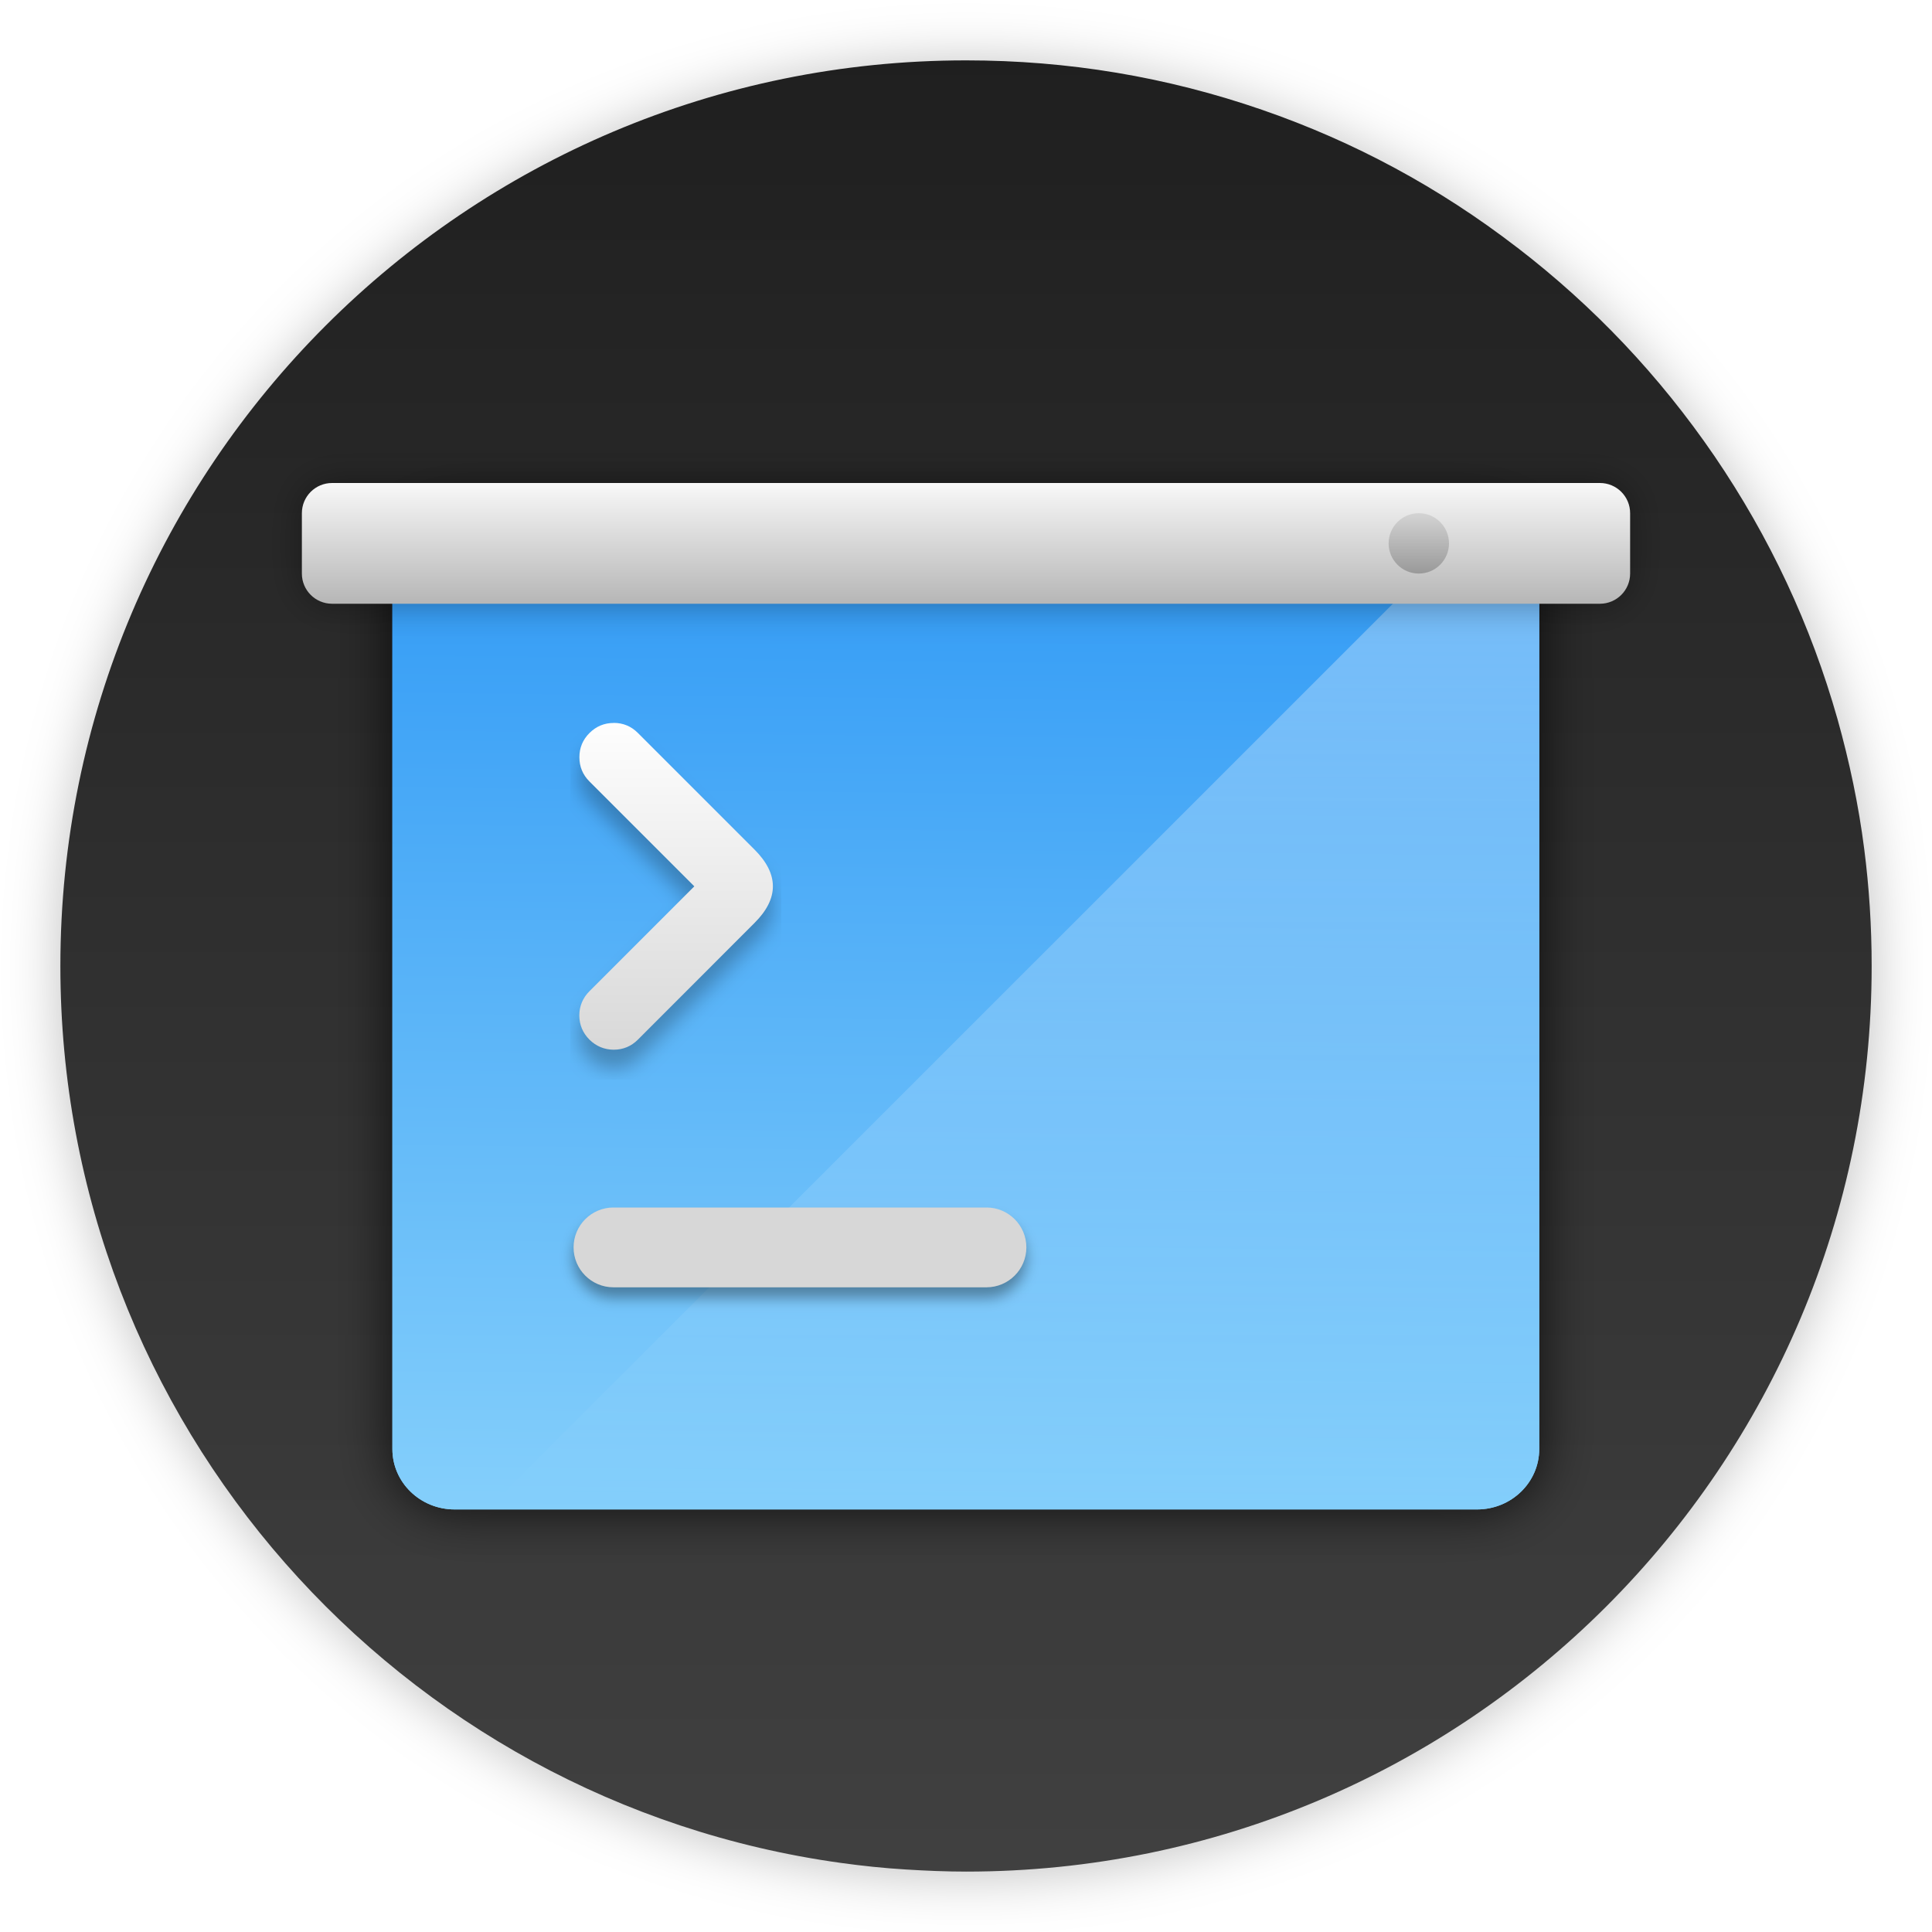
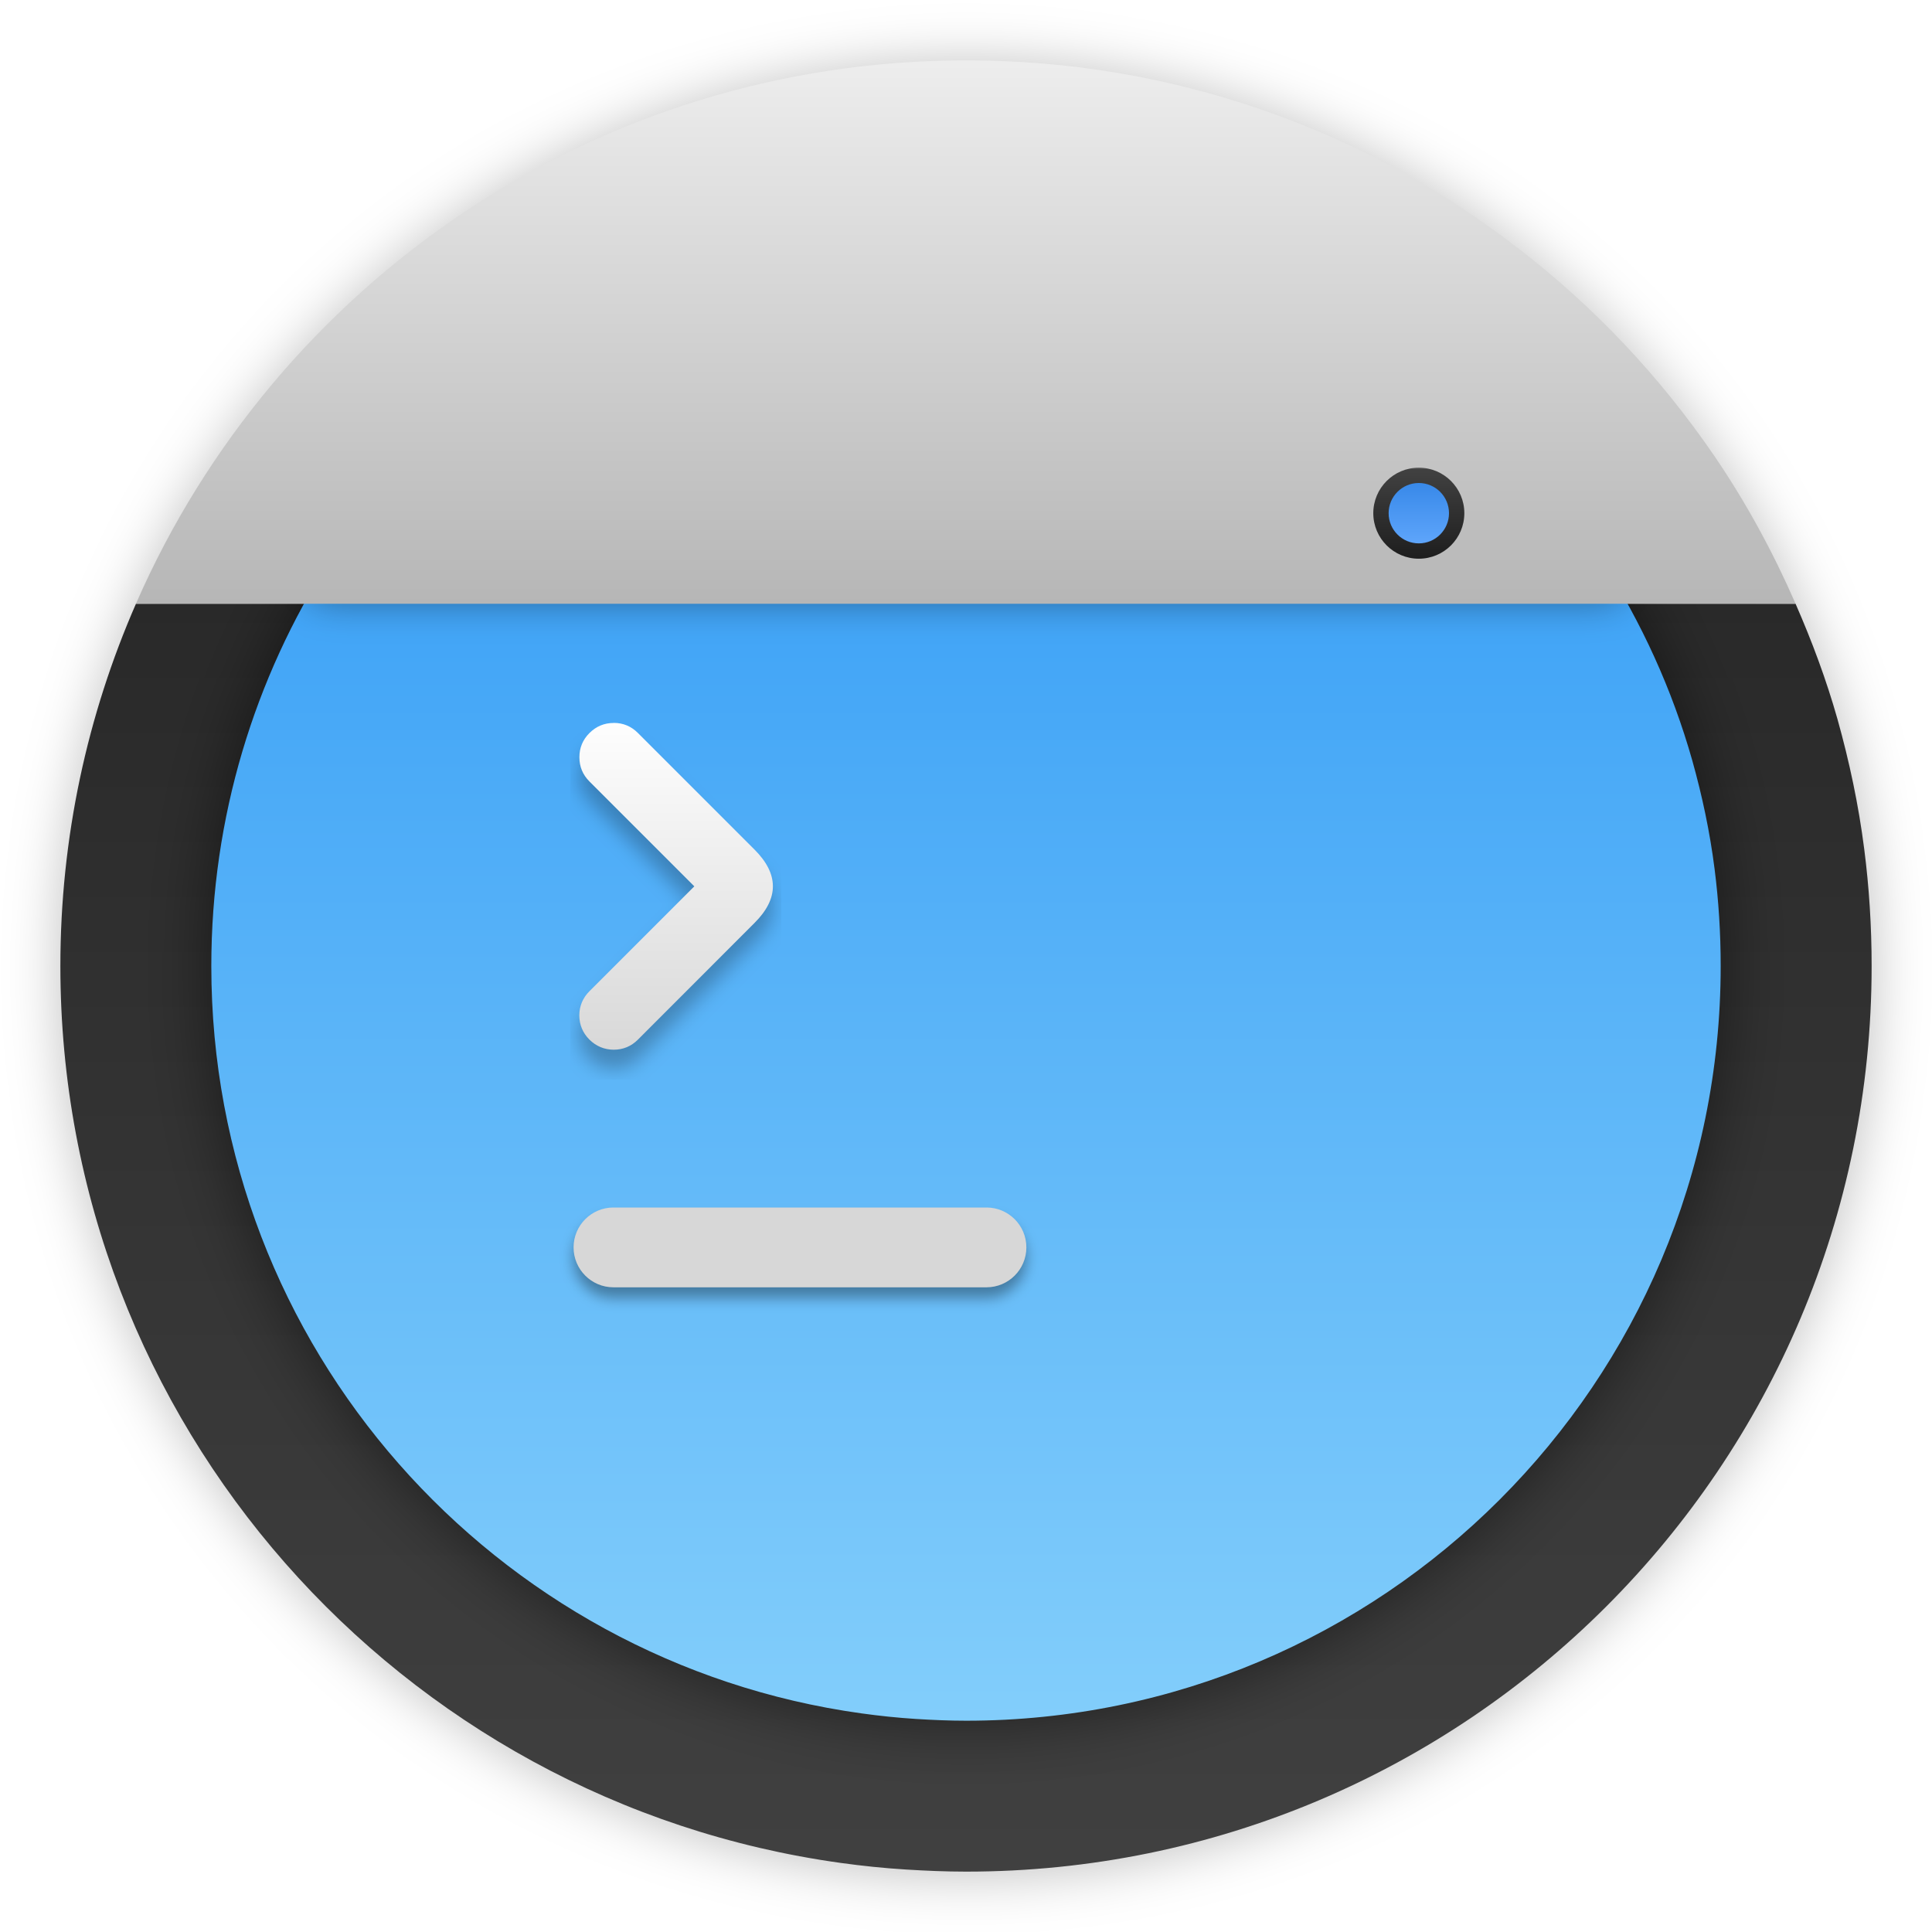
- <svg xmlns="http://www.w3.org/2000/svg" width="64" height="64" version="1.1">
+ <svg xmlns="http://www.w3.org/2000/svg" xmlns:xlink="http://www.w3.org/1999/xlink" width="64" height="64" version="1.1">
  <defs>
    <linearGradient id="b" x1="399.57" x2="399.57" y1="545.8" y2="517.8" gradientTransform="matrix(2.1429 0 0 2.1429 -826.36 -1107.5)" gradientUnits="userSpaceOnUse">
      <stop stop-color="#3889e9" offset="0" />
      <stop stop-color="#5ea5fb" offset="1" />
    </linearGradient>
    <filter id="c" x="-.036" y="-.036" width="1.072" height="1.072" color-interpolation-filters="sRGB">
      <feGaussianBlur stdDeviation="0.42" />
    </filter>
-     <linearGradient id="f" x1="409.57" x2="409.94" y1="542.8" y2="504.19" gradientTransform="matrix(1.8395 0 0 2.1308 -237.25 -707.44)" gradientUnits="userSpaceOnUse">
-       <stop stop-color="#86d0fb" offset="0" />
-       <stop stop-color="#2794f5" offset="1" />
-     </linearGradient>
-     <linearGradient id="e" x1="519.2" x2="519.2" y1="1024.8" y2="4.8" gradientTransform="matrix(.063586 0 0 .063583 -.55617 -.55285)" gradientUnits="userSpaceOnUse">
+     <linearGradient id="e" x1="519.2" x2="519.2" y1="1024.8" y2="4.8" gradientTransform="matrix(.063586 0 0 .063584 -.55617 -.55358)" gradientUnits="userSpaceOnUse">
      <stop stop-color="#606060" offset="0" />
      <stop stop-color="#414141" offset=".02" />
      <stop stop-color="#1e1e1e" offset="1" />
    </linearGradient>
-     <linearGradient id="g" x1="32" x2="32" y1="16" y2="19" gradientTransform="matrix(1 0 0 1.3333 0 -5.3333)" gradientUnits="userSpaceOnUse">
+     <linearGradient id="g" x1="32" x2="32" y1="16" y2="19" gradientTransform="matrix(1.3835 0 0 7.1637 -12.081 -116.11)" gradientUnits="userSpaceOnUse">
      <stop stop-color="#f8f8f8" offset="0" />
      <stop stop-color="#b6b6b6" offset="1" />
-     </linearGradient>
-     <linearGradient id="d" x1="47" x2="47" y1="17" y2="19" gradientUnits="userSpaceOnUse">
-       <stop stop-color="#d4d4d4" offset="0" />
-       <stop stop-color="#999" offset="1" />
    </linearGradient>
    <filter id="j" x="-.033" y="-.36" width="1.065" height="1.72" color-interpolation-filters="sRGB">
      <feGaussianBlur stdDeviation="0.6" />
    </filter>
-     <filter id="i" x="-.057" y="-.064" width="1.114" height="1.127" color-interpolation-filters="sRGB">
-       <feGaussianBlur stdDeviation="1.919" />
-     </filter>
-     <linearGradient id="a" x1="33.565" x2="33.565" y1="17.02" y2="50" gradientUnits="userSpaceOnUse">
-       <stop stop-color="#fff" offset="0" />
-       <stop stop-color="#fff" stop-opacity="0" offset="1" />
-     </linearGradient>
    <linearGradient id="l" x1="367.9" x2="367.9" y1="339.9" y2="519.9" gradientTransform="matrix(.06383 0 0 .06383 -1.1213 1.9215)" gradientUnits="userSpaceOnUse">
      <stop stop-color="#fff" offset="0" />
      <stop stop-color="#d7d7d7" offset="1" />
    </linearGradient>
    <filter id="m" x="-.043" y="-.031" width="1.085" height="1.062" color-interpolation-filters="sRGB">
      <feGaussianBlur stdDeviation="4.931" />
    </filter>
    <linearGradient id="h" x1="26.5" x2="26.5" y1="40" y2="42.644" gradientTransform="matrix(.06383 0 0 .039474 -2.7383 -39.983)" gradientUnits="userSpaceOnUse">
      <stop stop-color="#fff" offset="0" />
      <stop stop-color="#d7d7d7" offset="1" />
    </linearGradient>
    <filter id="k" x="-.035" y="-.2" width="1.071" height="1.4" color-interpolation-filters="sRGB">
      <feGaussianBlur stdDeviation="0.221" />
    </filter>
+     <linearGradient id="f" x1="519.2" x2="519.2" y1="1024.8" y2="4.8" gradientTransform="matrix(.052988 0 0 .052985 4.87 4.873)" gradientUnits="userSpaceOnUse">
+       <stop stop-color="#86d0fb" offset="0" />
+       <stop stop-color="#2794f5" offset="1" />
+     </linearGradient>
+     <filter id="i" x="-.053" y="-.069" width="1.106" height="1.138" color-interpolation-filters="sRGB">
+       <feGaussianBlur stdDeviation="1.105" />
+     </filter>
+     <linearGradient id="d" x1="47" x2="47" y1="17" y2="19" gradientTransform="translate(0 -1)" gradientUnits="userSpaceOnUse" xlink:href="#b" />
+     <linearGradient id="a" x1="47" x2="47" y1="17" y2="19" gradientTransform="matrix(1.5085 0 0 1.5085 -23.898 -10.153)" gradientUnits="userSpaceOnUse" xlink:href="#e" />
  </defs>
  <circle transform="matrix(2.1429 0 0 2.1429 -826.36 -1107.5)" cx="400.57" cy="531.8" r="14" filter="url(#c)" opacity=".25" stroke-width=".733" />
  <circle cx="32.02" cy="32.044" r="30.001" fill-opacity="0" stroke-width="1.571" />
  <circle cx="32.02" cy="32.044" r="0" fill="url(#b)" stroke-width="1.571" />
-   <path d="m50.249 8.193q-3.86-2.973-8.444-4.556-4.737-1.637-9.802-1.637c-16.57 0-30.003 13.432-30.003 30.001 0 15.158 11.245 27.684 25.845 29.709 0.712 0.099 1.434 0.175 2.159 0.219 0.661 0.041 1.326 0.07 2 0.07 16.567 0 29.997-13.432 29.997-29.999 0-1.31-0.083-2.604-0.245-3.866-0.188-1.475-0.493-2.909-0.884-4.305q-1.329-4.689-4.082-8.726-2.721-3.977-6.54-6.911z" fill="url(#e)" stroke-width=".997" />
-   <g transform="matrix(.46586 -.055566 .057258 .45209 -209.41 -153.63)">
-     <g stroke-width="1.748">
-       <rect transform="rotate(7.0071)" x="473.85" y="374.61" width="80.94" height="72.449" ry="4.391" filter="url(#i)" opacity=".75" />
-       <rect transform="rotate(7.0071)" x="473.85" y="374.61" width="80.94" height="72.449" ry="4.391" fill="url(#f)" />
-       <rect transform="rotate(7.0071)" x="473.85" y="374.61" width="80.94" height="72.449" ry="4.391" fill="url(#f)" />
-     </g>
-     <path transform="matrix(2.1146 .25991 -.26782 2.179 401.68 389.19)" d="m49.121 17.02-32.98 32.98h32.789c1.142 2e-6 2.061-0.892 2.061-2v-29c3e-6 -1.044-0.819-1.886-1.869-1.98z" fill="url(#a)" opacity=".35" stroke-width=".808" />
-   </g>
-   <g fill-rule="evenodd">
-     <rect x="10" y="16" width="44" height="4" ry="1" filter="url(#j)" opacity=".35" style="paint-order:fill markers stroke" />
-     <rect x="10" y="16" width="44" height="4" ry="1" fill="url(#g)" style="paint-order:fill markers stroke" />
-     <circle cx="47" cy="18" r="1" fill="url(#d)" style="paint-order:fill markers stroke" />
-   </g>
+   <path d="m4.504 20c-1.607 3.676-2.504 7.732-2.504 12 0 15.158 11.246 27.686 25.846 29.711 0.712 0.099 1.433 0.174 2.158 0.219 0.661 0.041 1.326 0.07 2 0.07 16.567 0 29.996-13.433 29.996-30 0-1.31-0.082-2.603-0.244-3.865-0.188-1.475-0.494-2.909-0.885-4.305-0.373-1.318-0.848-2.59-1.391-3.83h-54.977z" fill="url(#e)" stroke-width=".997" />
+   <path d="m10.914 18.576c-2.475 3.879-3.914 8.483-3.914 13.426 0 12.632 9.37 23.068 21.537 24.756 0.593 0.082 1.195 0.146 1.799 0.184 0.551 0.034 1.104 0.059 1.666 0.059 13.806 0 24.998-11.194 24.998-25 0-1.091-0.068-2.169-0.203-3.221-0.156-1.229-0.412-2.425-0.738-3.588-0.668-2.356-1.675-4.555-2.99-6.615h-42.154z" filter="url(#i)" opacity=".5" stroke-width=".997" />
+   <path d="m10.914 18.576c-2.475 3.879-3.914 8.483-3.914 13.426 0 12.632 9.37 23.068 21.537 24.756 0.593 0.082 1.195 0.146 1.799 0.184 0.551 0.034 1.104 0.059 1.666 0.059 13.806 0 24.998-11.194 24.998-25 0-1.091-0.068-2.169-0.203-3.221-0.156-1.229-0.412-2.425-0.738-3.588-0.668-2.356-1.675-4.555-2.99-6.615h-42.154z" fill="url(#f)" stroke-width=".997" />
+   <rect x="10" y="16" width="44" height="4" ry="1" fill-rule="evenodd" filter="url(#j)" opacity=".35" style="paint-order:fill markers stroke" />
+   <path d="m32.002 2c-12.301 0-22.867 7.405-27.498 17.998-5.36e-5 6.59e-4 5.37e-5 0.001 0 2e-3h54.977c-0.744-1.702-1.63-3.34-2.691-4.896-1.814-2.651-3.993-4.956-6.539-6.912l-2e-3 0.002c-2.573-1.982-5.387-3.501-8.443-4.557-3.158-1.091-6.426-1.637-9.803-1.637z" fill="url(#g)" fill-rule="evenodd" style="paint-order:fill markers stroke" />
+   <circle cx="47" cy="17" r="1.508" fill="url(#a)" fill-rule="evenodd" style="paint-order:fill markers stroke" />
+   <circle cx="47" cy="17" r="1" fill="url(#d)" fill-rule="evenodd" style="paint-order:fill markers stroke" />
  <path transform="matrix(.06383 0 0 .06383 -2.0666 -.22612)" d="m350.86 388.74c-4.9 0-9.1 1.75-12.6 5.25-3.45 3.45-5.201 7.651-5.201 12.551s1.751 9.101 5.201 12.551l54.449 54.449-54.4 54.4c-3.5 3.5-5.249 7.7-5.299 12.6 0.05 4.9 1.8 9.101 5.25 12.551 3.5 3.45 7.699 5.2 12.549 5.25 4.95 0 9.15-1.75 12.65-5.25l60.5-60.551c12.7-12.65 12.7-25.351 0-38.051l-60.551-60.549c-3.467-3.467-7.649-5.201-12.549-5.201z" filter="url(#m)" opacity=".25" stroke-width="15.667" />
  <path d="m20.329 23.949c-0.313 0-0.581 0.112-0.804 0.335-0.22 0.22-0.332 0.488-0.332 0.801s0.112 0.581 0.332 0.801l3.475 3.475-3.472 3.472c-0.223 0.223-0.335 0.491-0.338 0.804 0.003 0.313 0.115 0.581 0.335 0.801 0.223 0.22 0.491 0.332 0.801 0.335 0.316 0 0.584-0.112 0.807-0.335l3.862-3.865c0.811-0.807 0.811-1.618 0-2.429l-3.865-3.865c-0.221-0.221-0.488-0.332-0.801-0.332z" fill="url(#l)" />
  <rect x="19" y="40.356" width="15" height="2.644" ry="1.322" fill-rule="evenodd" filter="url(#k)" opacity=".35" style="paint-order:fill markers stroke" />
  <rect x="19" y="40" width="15" height="2.644" ry="1.322" fill="url(#h)" fill-rule="evenodd" style="paint-order:fill markers stroke" />
</svg>
